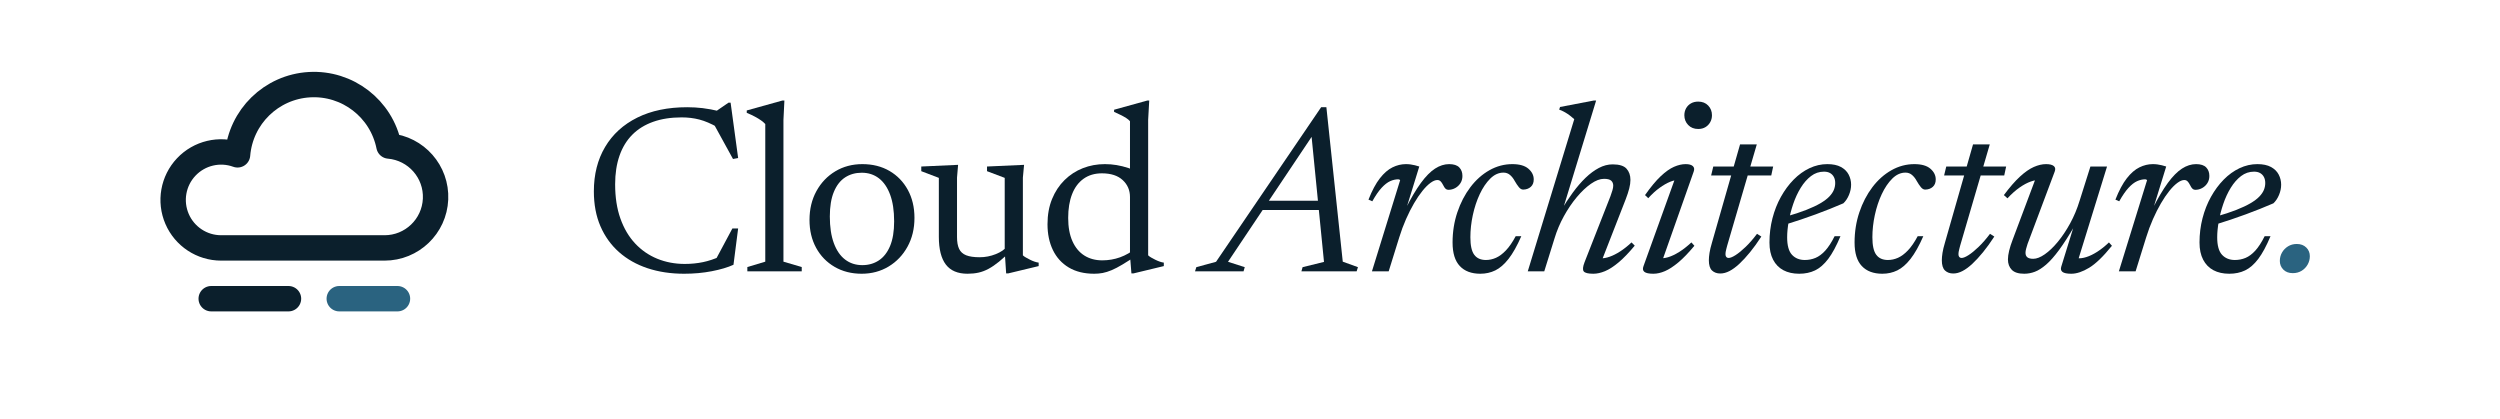
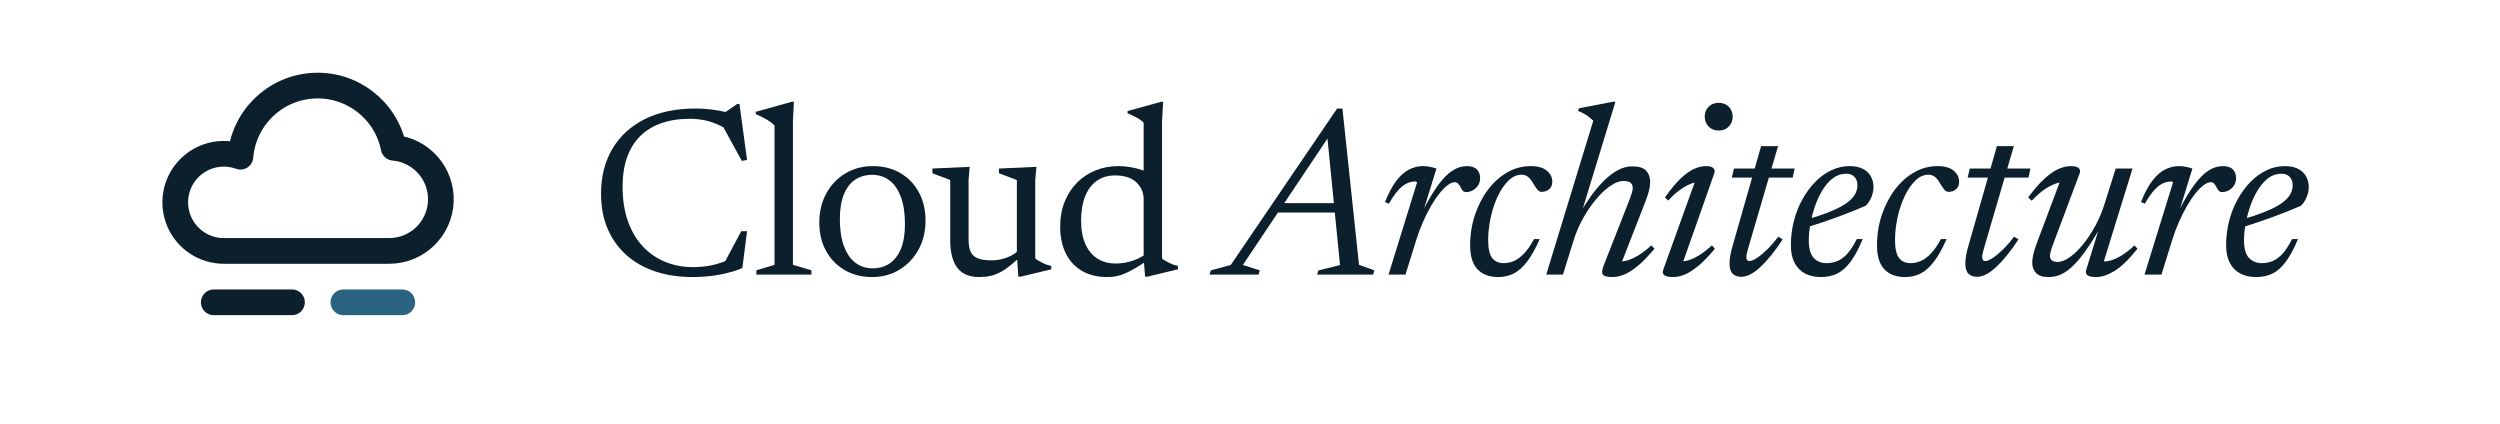
- <svg xmlns="http://www.w3.org/2000/svg" role="img" aria-label="Cloud Architecture" viewBox="0 0 418.28 70" width="418.28" height="70">
+ <svg xmlns="http://www.w3.org/2000/svg" role="img" aria-label="Cloud Architecture" viewBox="0 0 413.28 70" width="413.28" height="70">
  <svg x="26.80" y="11.90" width="48.24" height="40.20" viewBox="97 119 318 265">
    <path d="M164.21 314A52.93 52.93 0 1 1 182.33 211.33A84.47 84.47 0 0 1 349.32 201.59A56.31 56.31 0 0 1 344.41 314Z" fill="none" stroke="#0b1f2c" stroke-width="28" stroke-linejoin="round" />
    <path d="M153.28 370H238.51" fill="none" stroke="#0b1f2c" stroke-width="28" stroke-linecap="round" />
    <path d="M294.51 370H358.72" fill="none" stroke="#2a6380" stroke-width="28" stroke-linecap="round" />
  </svg>
-   <svg x="96.48" y="14" width="295" height="42" viewBox="0 0 295 42">
+   <svg x="96.48" y="14" width="290" height="42" viewBox="0 0 290 42">
    <g transform="translate(1 31.40) scale(0.02 -0.02)">
      <g fill="#0b1f2c">
        <path transform="translate(0.0 0)" d="M855 62Q934 62 1006.5 77Q1079 92 1153 126L1108 88L1253 359L1301 359L1262 55Q1189 22 1080 1Q971 -20 849 -20Q682 -20 543.5 26Q405 72 304.5 161Q204 250 149 377.5Q94 505 94 669Q94 882 188 1040.5Q282 1199 457 1286Q632 1373 875 1373Q940 1373 1003.5 1365.5Q1067 1358 1152 1338L1098 1327L1220 1411L1238 1411L1301 948L1258 940L1091 1244L1131 1204Q1046 1252 976.5 1270Q907 1288 828 1288Q694 1288 590 1251Q486 1214 415.5 1143Q345 1072 308.5 967.5Q272 863 272 728Q272 566 316 442Q360 318 439 233.5Q518 149 624.5 105.5Q731 62 855 62Z" />
        <path transform="translate(1346.0 0)" d="M334 81L487 36L487 0L32 0L32 36L182 81L182 1232Q169 1247 148 1262Q127 1277 96.5 1293.5Q66 1310 27 1326L27 1346L325 1429L342 1429L334 1267Z" />
        <path transform="translate(1823.0 0)" d="M517 52Q595 52 655 91.5Q715 131 749 212Q783 293 783 418Q783 551 749.5 641.5Q716 732 655.5 778.5Q595 825 512 825Q433 825 373 786Q313 747 279 665.5Q245 584 245 459Q245 327 278.5 236Q312 145 373 98.5Q434 52 517 52ZM511 -20Q384 -20 285 37.5Q186 95 130.5 196.5Q75 298 75 430Q75 566 133 671.5Q191 777 291 837Q391 897 517 897Q646 897 744 840Q842 783 897.5 681.5Q953 580 953 447Q953 312 895 206.5Q837 101 737 40.5Q637 -20 511 -20Z" />
        <path transform="translate(2811.0 0)" d="M321 287Q321 225 338.5 188Q356 151 397.5 134.5Q439 118 511 118Q580 118 645 144Q710 170 738 208L772 172Q718 118 672.5 81Q627 44 585.5 21.5Q544 -1 501.5 -10.5Q459 -20 409 -20Q286 -20 227.5 57Q169 134 169 289L169 782L22 838L22 877L330 891L321 784ZM732 -17L720 166L720 782L572 838L572 877L882 891L872 784L872 134Q881 125 897 116Q913 107 931.5 97.5Q950 88 969 81.5Q988 75 1004 73L1004 44L750 -17Z" />
        <path transform="translate(3813.0 0)" d="M766 622Q766 707 705 763.5Q644 820 531 820Q441 820 377.5 774.5Q314 729 281.5 645.5Q249 562 249 447Q249 332 284.5 252.5Q320 173 384 132.5Q448 92 534 92Q612 92 683 117.5Q754 143 821 197L823 134Q753 87 702 56.5Q651 26 611.5 9.5Q572 -7 538 -13.5Q504 -20 467 -20Q341 -20 253.5 32.5Q166 85 121 178.5Q76 272 76 394Q76 512 114 605Q152 698 218.5 763.5Q285 829 371.5 863Q458 897 556 897Q606 897 654 889Q702 881 752.5 864.5Q803 848 857 820L766 767L766 1256Q754 1270 733.5 1283Q713 1296 687.5 1308.5Q662 1321 633 1334L633 1352L911 1429L927 1429L918 1268L918 134Q927 125 942.5 116Q958 107 977 97.5Q996 88 1014.5 81.5Q1033 75 1049 73L1049 44L796 -17L778 -17L766 133Z" />
        <path transform="translate(5261.0 0)" d="M369 513L396 591L1030 591L1003 513ZM1098 81L1225 35L1214 0L752 0L762 35L941 79L830 1199L887 1199L138 80L278 35L268 0L-138 0L-127 35L38 80L917 1373L961 1373Z" />
        <path transform="translate(6517.1 0)" d="M322 763Q319 766 315.5 768Q312 770 307 770Q273 770 238.5 754.5Q204 739 167 699Q130 659 89 586L57 600Q102 714 152.5 778.5Q203 843 258 870Q313 897 370 897Q390 897 408.5 894.5Q427 892 445.5 887.5Q464 883 482 877L373 524L368 524Q435 657 495.5 739.5Q556 822 614 859.5Q672 897 732 897Q790 897 816.5 869.5Q843 842 843 798Q843 764 826.5 738Q810 712 783 697Q756 682 725 682Q712 682 702 691Q692 700 682 721Q671 743 660 753.5Q649 764 633 764Q608 764 575.5 740Q543 716 508 672.5Q473 629 438 569Q403 509 371 436.5Q339 364 314 283L226 0L86 0Z" />
        <path transform="translate(7223.6 0)" d="M480 826Q420 826 369.5 776Q319 726 281.5 646Q244 566 223.5 471Q203 376 203 285Q203 182 235.5 138.5Q268 95 333 95Q376 95 417.5 113.5Q459 132 500.5 175.5Q542 219 582 294L629 294Q576 173 522.5 104.5Q469 36 411.5 8Q354 -20 286 -20Q175 -20 114.5 44.5Q54 109 54 241Q54 375 94 494Q134 613 203 704Q272 795 362.5 846Q453 897 554 897Q644 897 688.5 858.5Q733 820 733 769Q733 729 708.5 707Q684 685 646 684Q626 683 608.5 704.5Q591 726 574 756Q558 786 535 806Q512 826 480 826Z" />
        <path transform="translate(7898.6 0)" d="M232 276L146 0L8 0L397 1273Q379 1289 361 1303Q343 1317 321.5 1329.5Q300 1342 271 1353L278 1375L560 1429L580 1429L297 503L284 505Q333 588 385 659Q437 730 491.5 782.5Q546 835 603 865Q660 895 718 895Q802 895 834.5 858.5Q867 822 867 765Q867 733 857 693.5Q847 654 827 602L621 74L620 109Q652 108 693.5 122.5Q735 137 781.5 167Q828 197 876 242L903 215Q830 127 768 75Q706 23 654 1.5Q602 -20 557 -20Q492 -20 476.5 -0.5Q461 19 483 76L700 629Q710 657 716.5 678.5Q723 700 723 717Q723 743 706 758.5Q689 774 646 774Q596 774 536.5 732.5Q477 691 418 620.5Q359 550 310 461Q261 372 232 276Z" />
        <path transform="translate(8809.6 0)" d="M65 43L333 787L361 764Q329 766 287.5 749Q246 732 199 698Q152 664 105 612L78 638Q150 740 209.5 796Q269 852 320.5 874.5Q372 897 418 897Q460 897 478 880.5Q496 864 485 834L217 74L199 111Q230 106 272 118.5Q314 131 363.5 162Q413 193 466 242L491 214Q418 126 357 75Q296 24 245 2Q194 -20 148 -20Q93 -20 73 -4.5Q53 11 65 43ZM407 1306Q407 1338 421.5 1364Q436 1390 462 1405Q488 1420 523 1420Q575 1420 606.5 1387Q638 1354 638 1306Q638 1274 623.5 1248Q609 1222 583.5 1206.5Q558 1191 523 1191Q471 1191 439 1224.5Q407 1258 407 1306Z" />
        <path transform="translate(9312.6 0)" d="M128 802L146 877L647 877L631 802ZM262 214Q258 198 254.5 185Q251 172 249.5 162Q248 152 248 144Q248 128 255 120Q262 112 274 112Q295 112 332 135.5Q369 159 416 204Q463 249 512 314L548 291Q500 217 453.5 160Q407 103 364 63Q321 23 281.5 2.5Q242 -18 205 -18Q162 -18 135.5 7Q109 32 109 93Q109 119 114.5 154.5Q120 190 135 240L370 1062L510 1062Z" />
        <path transform="translate(9874.6 0)" d="M510 834Q450 834 401.5 797Q353 760 315.5 699Q278 638 253 564.5Q228 491 215 418Q202 345 202 285Q202 182 242.5 138.5Q283 95 350 95Q397 95 439 112.5Q481 130 520.5 173Q560 216 599 294L648 294Q597 172 545.5 104Q494 36 435.5 8Q377 -20 303 -20Q226 -20 170.5 9.5Q115 39 84.5 97.5Q54 156 54 241Q54 346 79 443.5Q104 541 150 623.5Q196 706 256.5 767.5Q317 829 389 863Q461 897 538 897Q608 897 652 873Q696 849 716.5 809.5Q737 770 737 725Q737 682 719 639Q701 596 672 569Q618 546 560 522.5Q502 499 440 476.5Q378 454 315 432.5Q252 411 189 392L192 458Q291 486 362 514Q433 542 480 569.5Q527 597 554 625Q581 653 592.5 681Q604 709 604 739Q604 768 593 789Q582 810 561.5 822Q541 834 510 834Z" />
        <path transform="translate(10586.6 0)" d="M480 826Q420 826 369.5 776Q319 726 281.5 646Q244 566 223.5 471Q203 376 203 285Q203 182 235.5 138.5Q268 95 333 95Q376 95 417.5 113.5Q459 132 500.5 175.5Q542 219 582 294L629 294Q576 173 522.5 104.5Q469 36 411.5 8Q354 -20 286 -20Q175 -20 114.5 44.5Q54 109 54 241Q54 375 94 494Q134 613 203 704Q272 795 362.5 846Q453 897 554 897Q644 897 688.5 858.5Q733 820 733 769Q733 729 708.5 707Q684 685 646 684Q626 683 608.5 704.5Q591 726 574 756Q558 786 535 806Q512 826 480 826Z" />
        <path transform="translate(11261.6 0)" d="M128 802L146 877L647 877L631 802ZM262 214Q258 198 254.5 185Q251 172 249.5 162Q248 152 248 144Q248 128 255 120Q262 112 274 112Q295 112 332 135.5Q369 159 416 204Q463 249 512 314L548 291Q500 217 453.5 160Q407 103 364 63Q321 23 281.5 2.5Q242 -18 205 -18Q162 -18 135.5 7Q109 32 109 93Q109 119 114.5 154.5Q120 190 135 240L370 1062L510 1062Z" />
        <path transform="translate(11823.6 0)" d="M546 39L653 385L660 385Q587 259 528 179Q469 99 419 56Q369 13 325 -3.5Q281 -20 236 -20Q164 -20 132 13Q100 46 100 100Q100 131 110 172.5Q120 214 140 266L342 804L367 764Q336 767 291.5 751.5Q247 736 197 701Q147 666 96 611L66 638Q139 736 200.5 792.5Q262 849 316 873Q370 897 419 897Q464 897 483.5 881Q503 865 491 834L264 229Q257 207 252 188.5Q247 170 247 155Q247 130 262.5 117.5Q278 105 312 105Q354 105 408 142.5Q462 180 517 246.5Q572 313 620.5 401.5Q669 490 700 592L790 877L929 877L683 81L681 110Q713 106 756 119.5Q799 133 847.5 164Q896 195 945 242L970 214Q862 80 779.5 30Q697 -20 630 -20Q576 -20 556.5 -5Q537 10 546 39Z" />
        <path transform="translate(12765.6 0)" d="M322 763Q319 766 315.5 768Q312 770 307 770Q273 770 238.5 754.5Q204 739 167 699Q130 659 89 586L57 600Q102 714 152.5 778.5Q203 843 258 870Q313 897 370 897Q390 897 408.5 894.5Q427 892 445.5 887.5Q464 883 482 877L373 524L368 524Q435 657 495.5 739.5Q556 822 614 859.5Q672 897 732 897Q790 897 816.5 869.5Q843 842 843 798Q843 764 826.5 738Q810 712 783 697Q756 682 725 682Q712 682 702 691Q692 700 682 721Q671 743 660 753.5Q649 764 633 764Q608 764 575.5 740Q543 716 508 672.5Q473 629 438 569Q403 509 371 436.5Q339 364 314 283L226 0L86 0Z" />
        <path transform="translate(13472.2 0)" d="M510 834Q450 834 401.5 797Q353 760 315.5 699Q278 638 253 564.5Q228 491 215 418Q202 345 202 285Q202 182 242.5 138.5Q283 95 350 95Q397 95 439 112.5Q481 130 520.5 173Q560 216 599 294L648 294Q597 172 545.5 104Q494 36 435.5 8Q377 -20 303 -20Q226 -20 170.5 9.5Q115 39 84.5 97.5Q54 156 54 241Q54 346 79 443.5Q104 541 150 623.5Q196 706 256.5 767.5Q317 829 389 863Q461 897 538 897Q608 897 652 873Q696 849 716.5 809.5Q737 770 737 725Q737 682 719 639Q701 596 672 569Q618 546 560 522.5Q502 499 440 476.5Q378 454 315 432.5Q252 411 189 392L192 458Q291 486 362 514Q433 542 480 569.5Q527 597 554 625Q581 653 592.5 681Q604 709 604 739Q604 768 593 789Q582 810 561.5 822Q541 834 510 834Z" />
      </g>
-       <g fill="#2a6380">
-         <path transform="translate(14184.2 0)" d="M156 229Q205 229 235 199.5Q265 170 265 127Q265 89 246.5 56.5Q228 24 196 4.5Q164 -15 122 -15Q73 -15 43.5 14.5Q14 44 14 87Q14 126 32.5 158Q51 190 83 209.5Q115 229 156 229Z" />
-       </g>
    </g>
  </svg>
</svg>
